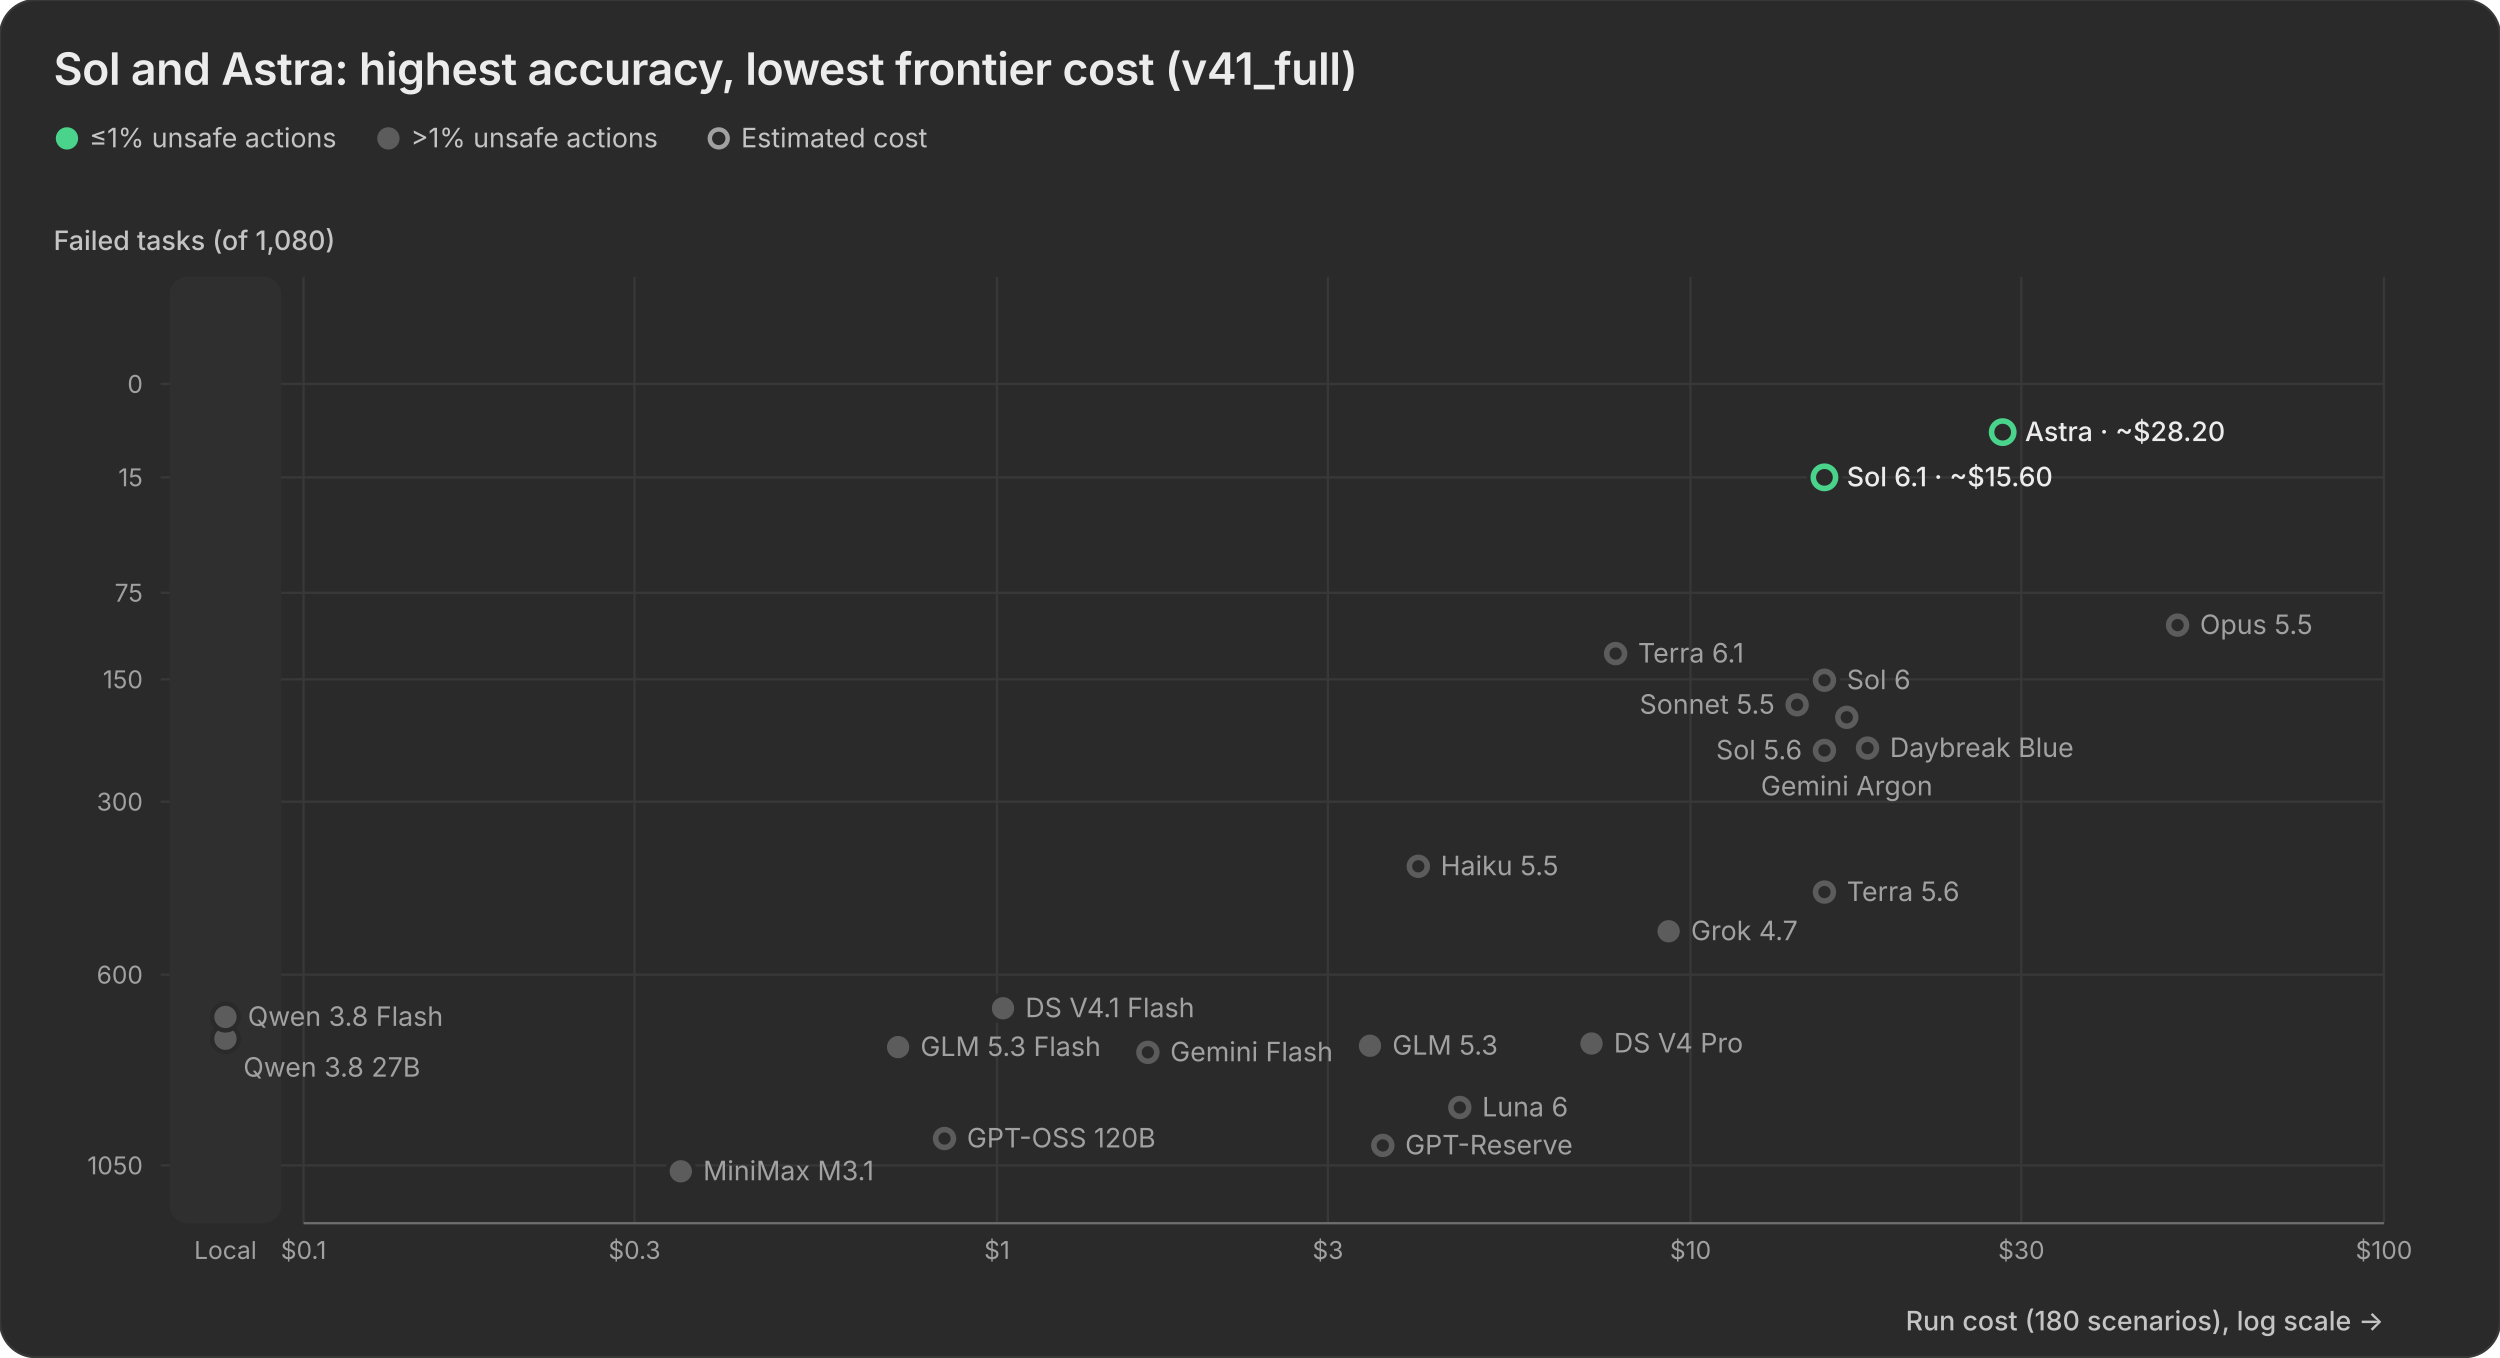
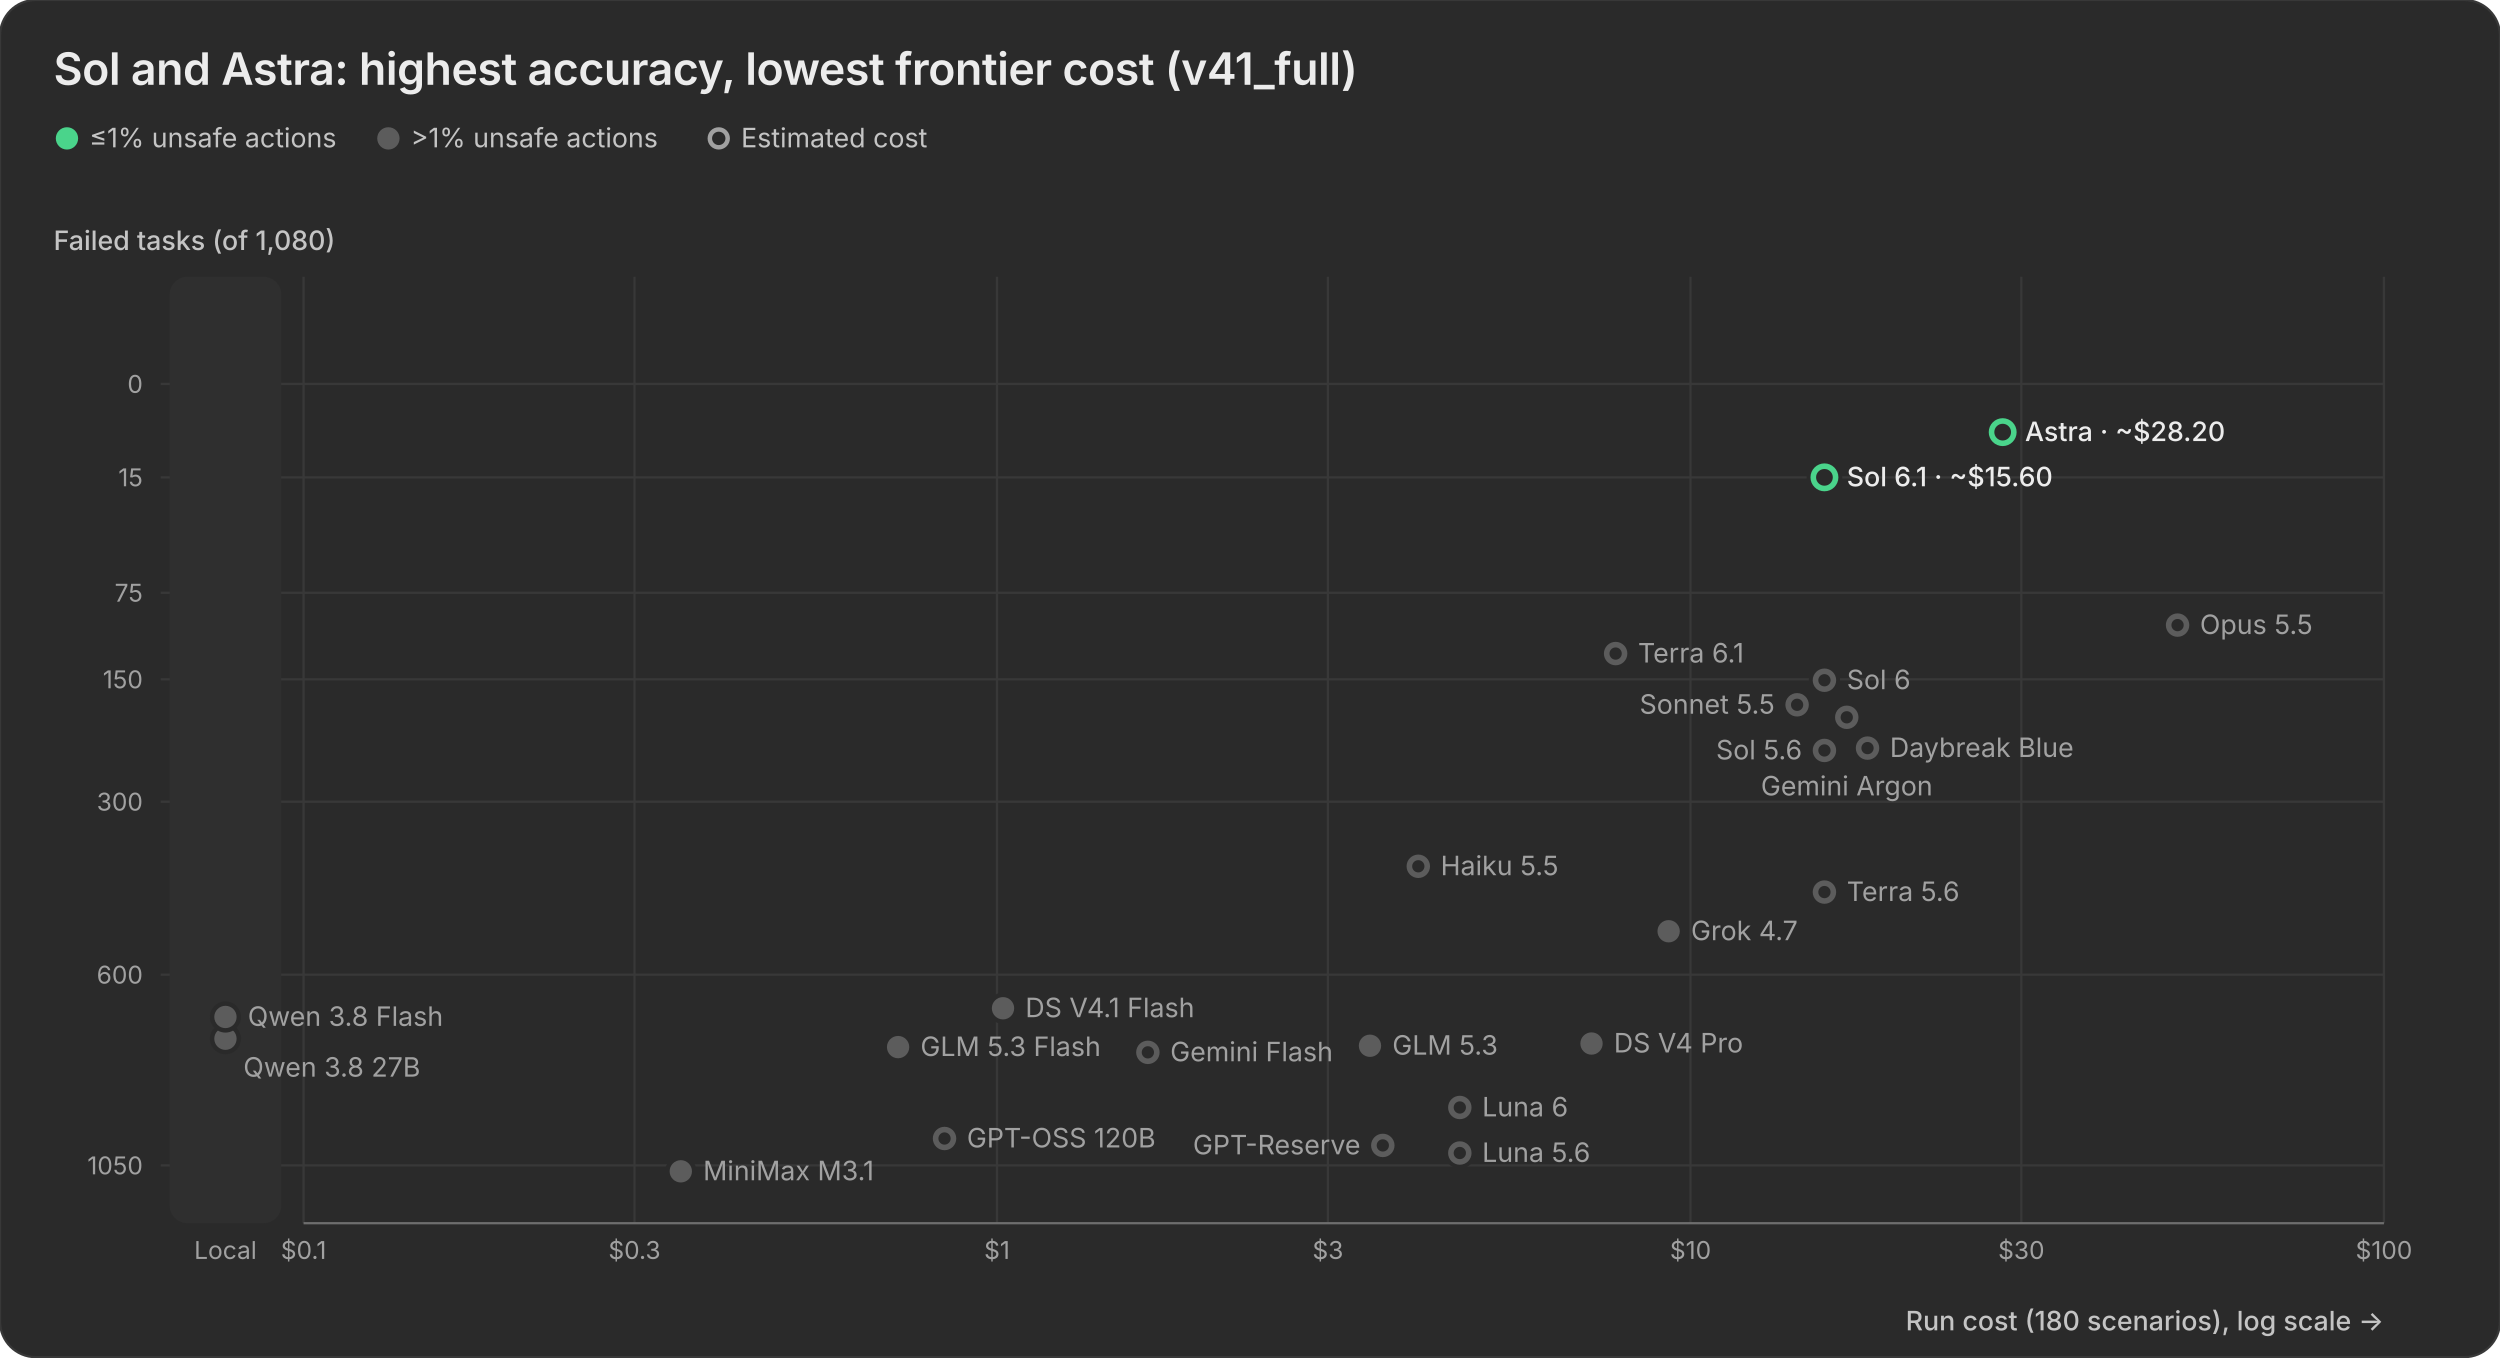
<svg xmlns="http://www.w3.org/2000/svg" width="2240" height="1216" viewBox="0 0 2240 1216">
  <rect width="2240" height="1216" rx="32" fill="#2a2a2a" stroke="#383838" stroke-width="2.0" />
  <text x="48.0" y="76.0" font-family="Geist, -apple-system, BlinkMacSystemFont, 'Segoe UI', system-ui, sans-serif" font-size="40.0" font-weight="600" fill="#ececec" letter-spacing="-0.01em">Sol and Astra: highest accuracy, lowest frontier cost (v41_full)</text>
  <circle cx="60.0" cy="124.0" r="10.0" fill="#4ad48b" />
  <text x="80.0" y="132.0" font-family="Geist, -apple-system, BlinkMacSystemFont, 'Segoe UI', system-ui, sans-serif" font-size="24.0" fill="#c4c4c4">≤1% unsafe actions</text>
  <circle cx="348.0" cy="124.0" r="10.0" fill="#5c5c5c" />
  <text x="368.0" y="132.0" font-family="Geist, -apple-system, BlinkMacSystemFont, 'Segoe UI', system-ui, sans-serif" font-size="24.0" fill="#c4c4c4">&gt;1% unsafe actions</text>
  <circle cx="644.0" cy="124.0" r="8.0" fill="#2a2a2a" stroke="#a1a1a1" stroke-width="4.0" />
  <text x="664.0" y="132.0" font-family="Geist, -apple-system, BlinkMacSystemFont, 'Segoe UI', system-ui, sans-serif" font-size="24.0" fill="#c4c4c4">Estimated cost</text>
  <line x1="144.0" x2="2136.0" y1="344.0" y2="344.0" stroke="#383838" stroke-width="2.0" />
  <text x="128.0" y="352.0" font-family="Geist, -apple-system, BlinkMacSystemFont, 'Segoe UI', system-ui, sans-serif" font-size="22.0" fill="#a1a1a1" text-anchor="end">0</text>
  <line x1="144.0" x2="2136.0" y1="427.7" y2="427.7" stroke="#383838" stroke-width="2.0" />
  <text x="128.0" y="435.7" font-family="Geist, -apple-system, BlinkMacSystemFont, 'Segoe UI', system-ui, sans-serif" font-size="22.0" fill="#a1a1a1" text-anchor="end">15</text>
  <line x1="144.0" x2="2136.0" y1="531.1" y2="531.1" stroke="#383838" stroke-width="2.0" />
  <text x="128.0" y="539.1" font-family="Geist, -apple-system, BlinkMacSystemFont, 'Segoe UI', system-ui, sans-serif" font-size="22.0" fill="#a1a1a1" text-anchor="end">75</text>
  <line x1="144.0" x2="2136.0" y1="608.7" y2="608.7" stroke="#383838" stroke-width="2.0" />
  <text x="128.0" y="616.7" font-family="Geist, -apple-system, BlinkMacSystemFont, 'Segoe UI', system-ui, sans-serif" font-size="22.0" fill="#a1a1a1" text-anchor="end">150</text>
  <line x1="144.0" x2="2136.0" y1="718.3" y2="718.3" stroke="#383838" stroke-width="2.0" />
  <text x="128.0" y="726.3" font-family="Geist, -apple-system, BlinkMacSystemFont, 'Segoe UI', system-ui, sans-serif" font-size="22.0" fill="#a1a1a1" text-anchor="end">300</text>
  <line x1="144.0" x2="2136.0" y1="873.3" y2="873.3" stroke="#383838" stroke-width="2.0" />
  <text x="128.0" y="881.3" font-family="Geist, -apple-system, BlinkMacSystemFont, 'Segoe UI', system-ui, sans-serif" font-size="22.0" fill="#a1a1a1" text-anchor="end">600</text>
  <line x1="144.0" x2="2136.0" y1="1044.2" y2="1044.2" stroke="#383838" stroke-width="2.0" />
  <text x="128.0" y="1052.2" font-family="Geist, -apple-system, BlinkMacSystemFont, 'Segoe UI', system-ui, sans-serif" font-size="22.0" fill="#a1a1a1" text-anchor="end">1050</text>
  <text x="48.0" y="224.0" font-family="Geist, -apple-system, BlinkMacSystemFont, 'Segoe UI', system-ui, sans-serif" font-size="24.0" font-weight="500" fill="#c4c4c4">Failed tasks (of 1,080)</text>
  <line x1="272.0" x2="272.0" y1="248.0" y2="1096.0" stroke="#383838" stroke-width="2.0" />
  <text x="272.0" y="1128.0" font-family="Geist, -apple-system, BlinkMacSystemFont, 'Segoe UI', system-ui, sans-serif" font-size="22.0" fill="#a1a1a1" text-anchor="middle">$0.1</text>
  <line x1="568.5" x2="568.5" y1="248.0" y2="1096.0" stroke="#383838" stroke-width="2.0" />
  <text x="568.5" y="1128.0" font-family="Geist, -apple-system, BlinkMacSystemFont, 'Segoe UI', system-ui, sans-serif" font-size="22.0" fill="#a1a1a1" text-anchor="middle">$0.3</text>
  <line x1="893.3" x2="893.3" y1="248.0" y2="1096.0" stroke="#383838" stroke-width="2.0" />
  <text x="893.3" y="1128.0" font-family="Geist, -apple-system, BlinkMacSystemFont, 'Segoe UI', system-ui, sans-serif" font-size="22.0" fill="#a1a1a1" text-anchor="middle">$1</text>
  <line x1="1189.8" x2="1189.8" y1="248.0" y2="1096.0" stroke="#383838" stroke-width="2.0" />
  <text x="1189.8" y="1128.0" font-family="Geist, -apple-system, BlinkMacSystemFont, 'Segoe UI', system-ui, sans-serif" font-size="22.0" fill="#a1a1a1" text-anchor="middle">$3</text>
  <line x1="1514.7" x2="1514.7" y1="248.0" y2="1096.0" stroke="#383838" stroke-width="2.0" />
  <text x="1514.7" y="1128.0" font-family="Geist, -apple-system, BlinkMacSystemFont, 'Segoe UI', system-ui, sans-serif" font-size="22.0" fill="#a1a1a1" text-anchor="middle">$10</text>
  <line x1="1811.1" x2="1811.1" y1="248.0" y2="1096.0" stroke="#383838" stroke-width="2.0" />
  <text x="1811.1" y="1128.0" font-family="Geist, -apple-system, BlinkMacSystemFont, 'Segoe UI', system-ui, sans-serif" font-size="22.0" fill="#a1a1a1" text-anchor="middle">$30</text>
  <line x1="2136.0" x2="2136.0" y1="248.0" y2="1096.0" stroke="#383838" stroke-width="2.0" />
  <text x="2136.0" y="1128.0" font-family="Geist, -apple-system, BlinkMacSystemFont, 'Segoe UI', system-ui, sans-serif" font-size="22.0" fill="#a1a1a1" text-anchor="middle">$100</text>
  <line x1="272.0" x2="2136.0" y1="1096.0" y2="1096.0" stroke="#6e6e6e" stroke-width="2.0" />
  <rect x="152.0" y="248.0" width="100.0" height="848.0" rx="16.0" fill="#2f2f2f" />
  <text x="202.0" y="1128.0" font-family="Geist, -apple-system, BlinkMacSystemFont, 'Segoe UI', system-ui, sans-serif" font-size="22.0" fill="#a1a1a1" text-anchor="middle">Local</text>
  <text x="2136.0" y="1192.0" font-family="Geist, -apple-system, BlinkMacSystemFont, 'Segoe UI', system-ui, sans-serif" font-size="24.0" font-weight="500" fill="#c4c4c4" text-anchor="end">Run cost (180 scenarios), log scale →</text>
  <circle cx="1270.8" cy="776.2" r="14.0" fill="#2a2a2a" />
  <circle cx="1270.8" cy="776.2" r="8.0" fill="#2a2a2a" stroke="#5c5c5c" stroke-width="5.0" />
  <circle cx="1951.1" cy="560.1" r="14.0" fill="#2a2a2a" />
  <circle cx="1951.1" cy="560.1" r="8.0" fill="#2a2a2a" stroke="#5c5c5c" stroke-width="5.0" />
  <circle cx="1610.2" cy="631.5" r="14.0" fill="#2a2a2a" />
  <circle cx="1610.2" cy="631.5" r="8.0" fill="#2a2a2a" stroke="#5c5c5c" stroke-width="5.0" />
  <circle cx="1426.0" cy="935.0" r="14.0" fill="#2a2a2a" />
  <circle cx="1426.0" cy="935.0" r="10.0" fill="#5c5c5c" />
  <circle cx="898.7" cy="903.4" r="14.0" fill="#2a2a2a" />
  <circle cx="898.7" cy="903.4" r="10.0" fill="#5c5c5c" />
  <circle cx="1028.5" cy="942.9" r="14.0" fill="#2a2a2a" />
  <circle cx="1028.5" cy="942.9" r="8.0" fill="#2a2a2a" stroke="#5c5c5c" stroke-width="5.0" />
  <circle cx="1654.7" cy="642.7" r="14.0" fill="#2a2a2a" />
  <circle cx="1654.7" cy="642.7" r="8.0" fill="#2a2a2a" stroke="#5c5c5c" stroke-width="5.0" />
  <circle cx="804.7" cy="938.2" r="14.0" fill="#2a2a2a" />
  <circle cx="804.7" cy="938.2" r="10.0" fill="#5c5c5c" />
  <circle cx="1227.5" cy="937.0" r="14.0" fill="#2a2a2a" />
  <circle cx="1227.5" cy="937.0" r="10.0" fill="#5c5c5c" />
+   <circle cx="1308.0" cy="1033.1" r="14.0" fill="#2a2a2a" />
+   <circle cx="1308.0" cy="1033.1" r="8.0" fill="#2a2a2a" stroke="#5c5c5c" stroke-width="5.0" />
  <circle cx="1634.7" cy="672.4" r="14.0" fill="#2a2a2a" />
  <circle cx="1634.7" cy="672.4" r="8.0" fill="#2a2a2a" stroke="#5c5c5c" stroke-width="5.0" />
  <circle cx="1634.7" cy="799.3" r="14.0" fill="#2a2a2a" />
  <circle cx="1634.7" cy="799.3" r="8.0" fill="#2a2a2a" stroke="#5c5c5c" stroke-width="5.0" />
  <circle cx="1308.0" cy="992.3" r="14.0" fill="#2a2a2a" />
  <circle cx="1308.0" cy="992.3" r="8.0" fill="#2a2a2a" stroke="#5c5c5c" stroke-width="5.0" />
  <circle cx="1634.7" cy="609.5" r="14.0" fill="#2a2a2a" />
  <circle cx="1634.7" cy="609.5" r="8.0" fill="#2a2a2a" stroke="#5c5c5c" stroke-width="5.0" />
  <circle cx="1447.6" cy="585.6" r="14.0" fill="#2a2a2a" />
  <circle cx="1447.6" cy="585.6" r="8.0" fill="#2a2a2a" stroke="#5c5c5c" stroke-width="5.0" />
  <circle cx="1673.3" cy="670.3" r="14.0" fill="#2a2a2a" />
  <circle cx="1673.3" cy="670.3" r="8.0" fill="#2a2a2a" stroke="#5c5c5c" stroke-width="5.0" />
  <circle cx="846.3" cy="1020.1" r="14.0" fill="#2a2a2a" />
  <circle cx="846.3" cy="1020.1" r="8.0" fill="#2a2a2a" stroke="#5c5c5c" stroke-width="5.0" />
  <circle cx="1239.0" cy="1026.3" r="14.0" fill="#2a2a2a" />
  <circle cx="1239.0" cy="1026.3" r="8.0" fill="#2a2a2a" stroke="#5c5c5c" stroke-width="5.0" />
  <circle cx="1495.1" cy="834.4" r="14.0" fill="#2a2a2a" />
  <circle cx="1495.1" cy="834.4" r="10.0" fill="#5c5c5c" />
  <circle cx="610.0" cy="1049.5" r="14.0" fill="#2a2a2a" />
  <circle cx="610.0" cy="1049.5" r="10.0" fill="#5c5c5c" />
  <circle cx="202.0" cy="930.7" r="14.0" fill="#2a2a2a" />
  <circle cx="202.0" cy="930.7" r="10.0" fill="#5c5c5c" />
  <circle cx="202.0" cy="911.2" r="14.0" fill="#2a2a2a" />
  <circle cx="202.0" cy="911.2" r="10.0" fill="#5c5c5c" />
  <circle cx="1794.4" cy="387.2" r="16.0" fill="#2a2a2a" />
  <circle cx="1794.4" cy="387.2" r="10.0" fill="#2a2a2a" stroke="#4ad48b" stroke-width="5.0" />
  <circle cx="1634.7" cy="427.7" r="16.0" fill="#2a2a2a" />
  <circle cx="1634.7" cy="427.7" r="10.0" fill="#2a2a2a" stroke="#4ad48b" stroke-width="5.0" />
  <text x="1814.4" y="395.2" font-family="Geist, -apple-system, BlinkMacSystemFont, 'Segoe UI', system-ui, sans-serif" font-size="24.0" font-weight="500" fill="#ececec" text-anchor="start">Astra · ~$28.20</text>
  <text x="1654.7" y="435.7" font-family="Geist, -apple-system, BlinkMacSystemFont, 'Segoe UI', system-ui, sans-serif" font-size="24.0" font-weight="500" fill="#ececec" text-anchor="start">Sol 6.1 · ~$15.60</text>
  <text x="1971.1" y="568.1" font-family="Geist, -apple-system, BlinkMacSystemFont, 'Segoe UI', system-ui, sans-serif" font-size="24.0" font-weight="400" fill="#a1a1a1" text-anchor="start">Opus 5.5</text>
  <text x="1467.6" y="593.6" font-family="Geist, -apple-system, BlinkMacSystemFont, 'Segoe UI', system-ui, sans-serif" font-size="24.0" font-weight="400" fill="#a1a1a1" text-anchor="start">Terra 6.1</text>
  <text x="1654.7" y="617.5" font-family="Geist, -apple-system, BlinkMacSystemFont, 'Segoe UI', system-ui, sans-serif" font-size="24.0" font-weight="400" fill="#a1a1a1" text-anchor="start">Sol 6</text>
  <text x="1590.2" y="639.5" font-family="Geist, -apple-system, BlinkMacSystemFont, 'Segoe UI', system-ui, sans-serif" font-size="24.0" font-weight="400" fill="#a1a1a1" text-anchor="end">Sonnet 5.5</text>
  <text x="1654.7" y="712.7" font-family="Geist, -apple-system, BlinkMacSystemFont, 'Segoe UI', system-ui, sans-serif" font-size="24.0" font-weight="400" fill="#a1a1a1" text-anchor="middle">Gemini Argon</text>
  <text x="1693.3" y="678.3" font-family="Geist, -apple-system, BlinkMacSystemFont, 'Segoe UI', system-ui, sans-serif" font-size="24.0" font-weight="400" fill="#a1a1a1" text-anchor="start">Daybreak Blue</text>
  <text x="1614.7" y="680.4" font-family="Geist, -apple-system, BlinkMacSystemFont, 'Segoe UI', system-ui, sans-serif" font-size="24.0" font-weight="400" fill="#a1a1a1" text-anchor="end">Sol 5.6</text>
  <text x="1290.8" y="784.2" font-family="Geist, -apple-system, BlinkMacSystemFont, 'Segoe UI', system-ui, sans-serif" font-size="24.0" font-weight="400" fill="#a1a1a1" text-anchor="start">Haiku 5.5</text>
  <text x="1654.7" y="807.3" font-family="Geist, -apple-system, BlinkMacSystemFont, 'Segoe UI', system-ui, sans-serif" font-size="24.0" font-weight="400" fill="#a1a1a1" text-anchor="start">Terra 5.6</text>
  <text x="1515.1" y="842.4" font-family="Geist, -apple-system, BlinkMacSystemFont, 'Segoe UI', system-ui, sans-serif" font-size="24.0" font-weight="400" fill="#a1a1a1" text-anchor="start">Grok 4.7</text>
  <text x="918.7" y="911.4" font-family="Geist, -apple-system, BlinkMacSystemFont, 'Segoe UI', system-ui, sans-serif" font-size="24.0" font-weight="400" fill="#a1a1a1" text-anchor="start">DS V4.1 Flash</text>
  <text x="222.0" y="919.2" font-family="Geist, -apple-system, BlinkMacSystemFont, 'Segoe UI', system-ui, sans-serif" font-size="24.0" font-weight="400" fill="#a1a1a1" text-anchor="start">Qwen 3.8 Flash</text>
  <text x="218.0" y="964.7" font-family="Geist, -apple-system, BlinkMacSystemFont, 'Segoe UI', system-ui, sans-serif" font-size="24.0" font-weight="400" fill="#a1a1a1" text-anchor="start">Qwen 3.8 27B</text>
  <text x="1446.0" y="943.0" font-family="Geist, -apple-system, BlinkMacSystemFont, 'Segoe UI', system-ui, sans-serif" font-size="24.0" font-weight="400" fill="#a1a1a1" text-anchor="start">DS V4 Pro</text>
  <text x="1247.5" y="945.0" font-family="Geist, -apple-system, BlinkMacSystemFont, 'Segoe UI', system-ui, sans-serif" font-size="24.0" font-weight="400" fill="#a1a1a1" text-anchor="start">GLM 5.3</text>
  <text x="824.7" y="946.2" font-family="Geist, -apple-system, BlinkMacSystemFont, 'Segoe UI', system-ui, sans-serif" font-size="24.0" font-weight="400" fill="#a1a1a1" text-anchor="start">GLM 5.3 Flash</text>
  <text x="1048.5" y="950.9" font-family="Geist, -apple-system, BlinkMacSystemFont, 'Segoe UI', system-ui, sans-serif" font-size="24.0" font-weight="400" fill="#a1a1a1" text-anchor="start">Gemini Flash</text>
  <text x="1328.0" y="1000.3" font-family="Geist, -apple-system, BlinkMacSystemFont, 'Segoe UI', system-ui, sans-serif" font-size="24.0" font-weight="400" fill="#a1a1a1" text-anchor="start">Luna 6</text>
  <text x="866.3" y="1028.1" font-family="Geist, -apple-system, BlinkMacSystemFont, 'Segoe UI', system-ui, sans-serif" font-size="24.0" font-weight="400" fill="#a1a1a1" text-anchor="start">GPT-OSS 120B</text>
-   <text x="1259.0" y="1034.3" font-family="Geist, -apple-system, BlinkMacSystemFont, 'Segoe UI', system-ui, sans-serif" font-size="24.0" font-weight="400" fill="#a1a1a1" text-anchor="start">GPT-Reserve</text>
+   <text x="1219.0" y="1034.3" font-family="Geist, -apple-system, BlinkMacSystemFont, 'Segoe UI', system-ui, sans-serif" font-size="24.0" font-weight="400" fill="#a1a1a1" text-anchor="end">GPT-Reserve</text>
+   <text x="1328.0" y="1041.1" font-family="Geist, -apple-system, BlinkMacSystemFont, 'Segoe UI', system-ui, sans-serif" font-size="24.0" font-weight="400" fill="#a1a1a1" text-anchor="start">Luna 5.6</text>
  <text x="630.0" y="1057.5" font-family="Geist, -apple-system, BlinkMacSystemFont, 'Segoe UI', system-ui, sans-serif" font-size="24.0" font-weight="400" fill="#a1a1a1" text-anchor="start">MiniMax M3.1</text>
</svg>
